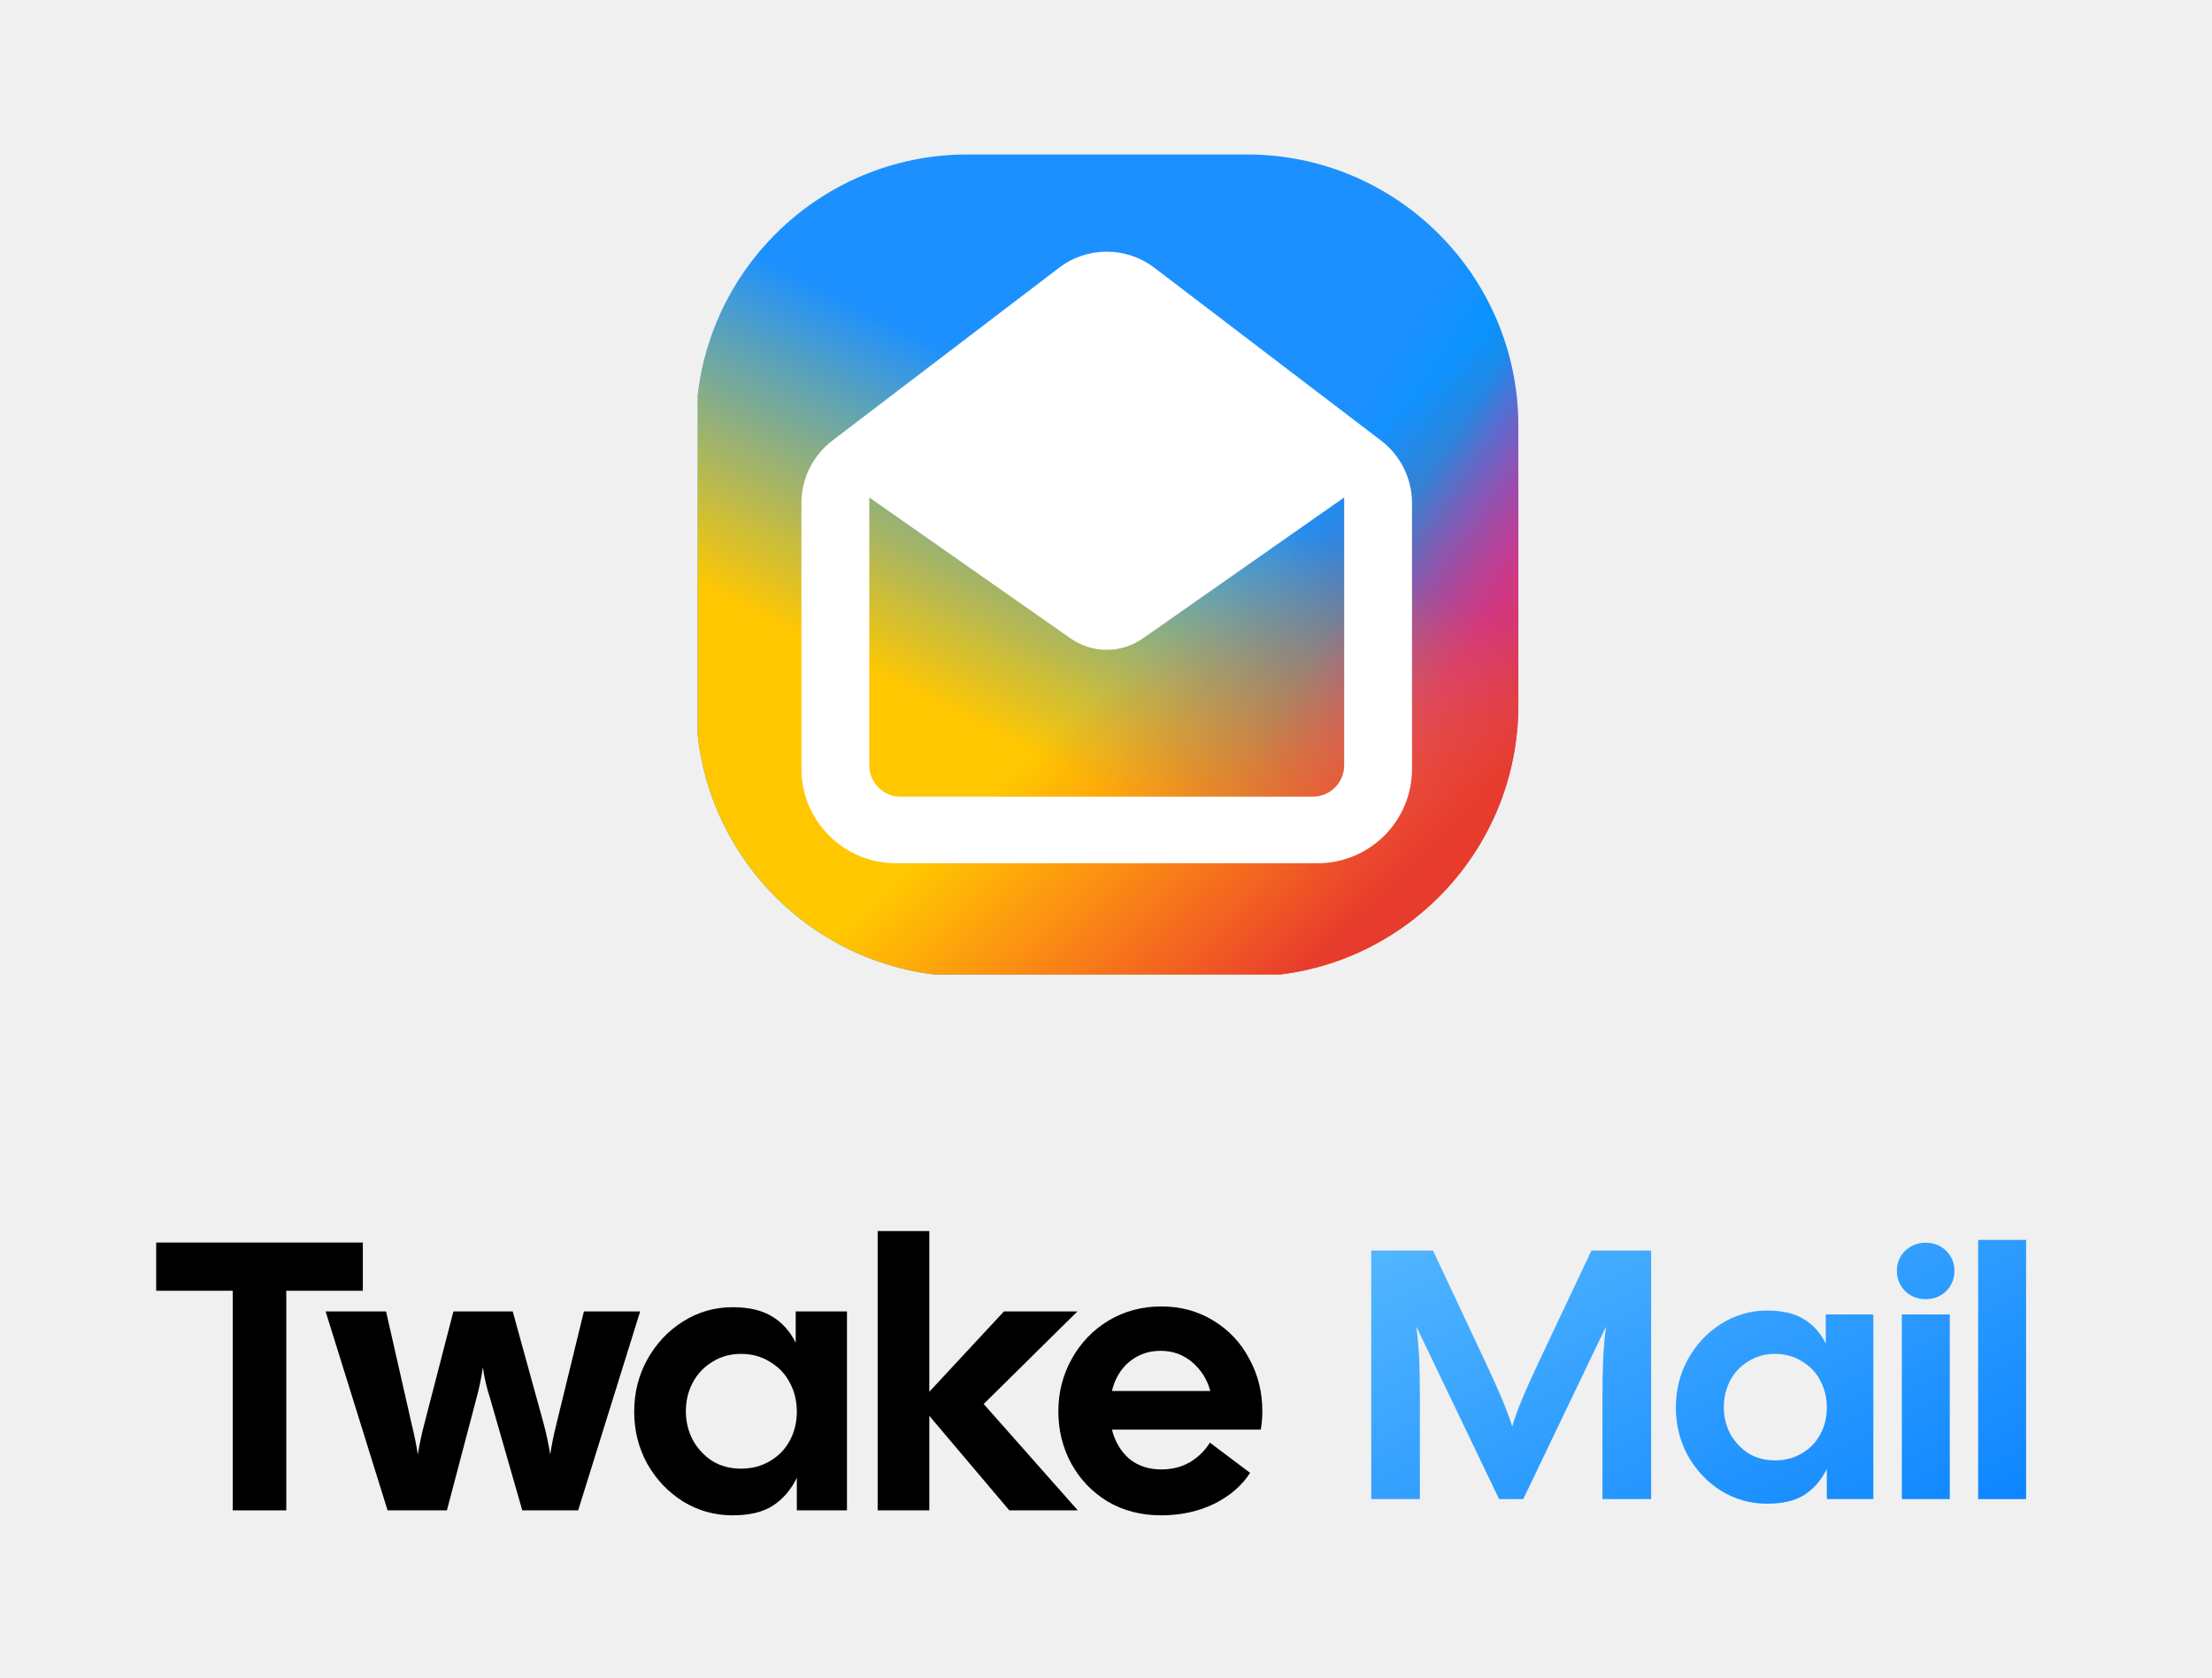
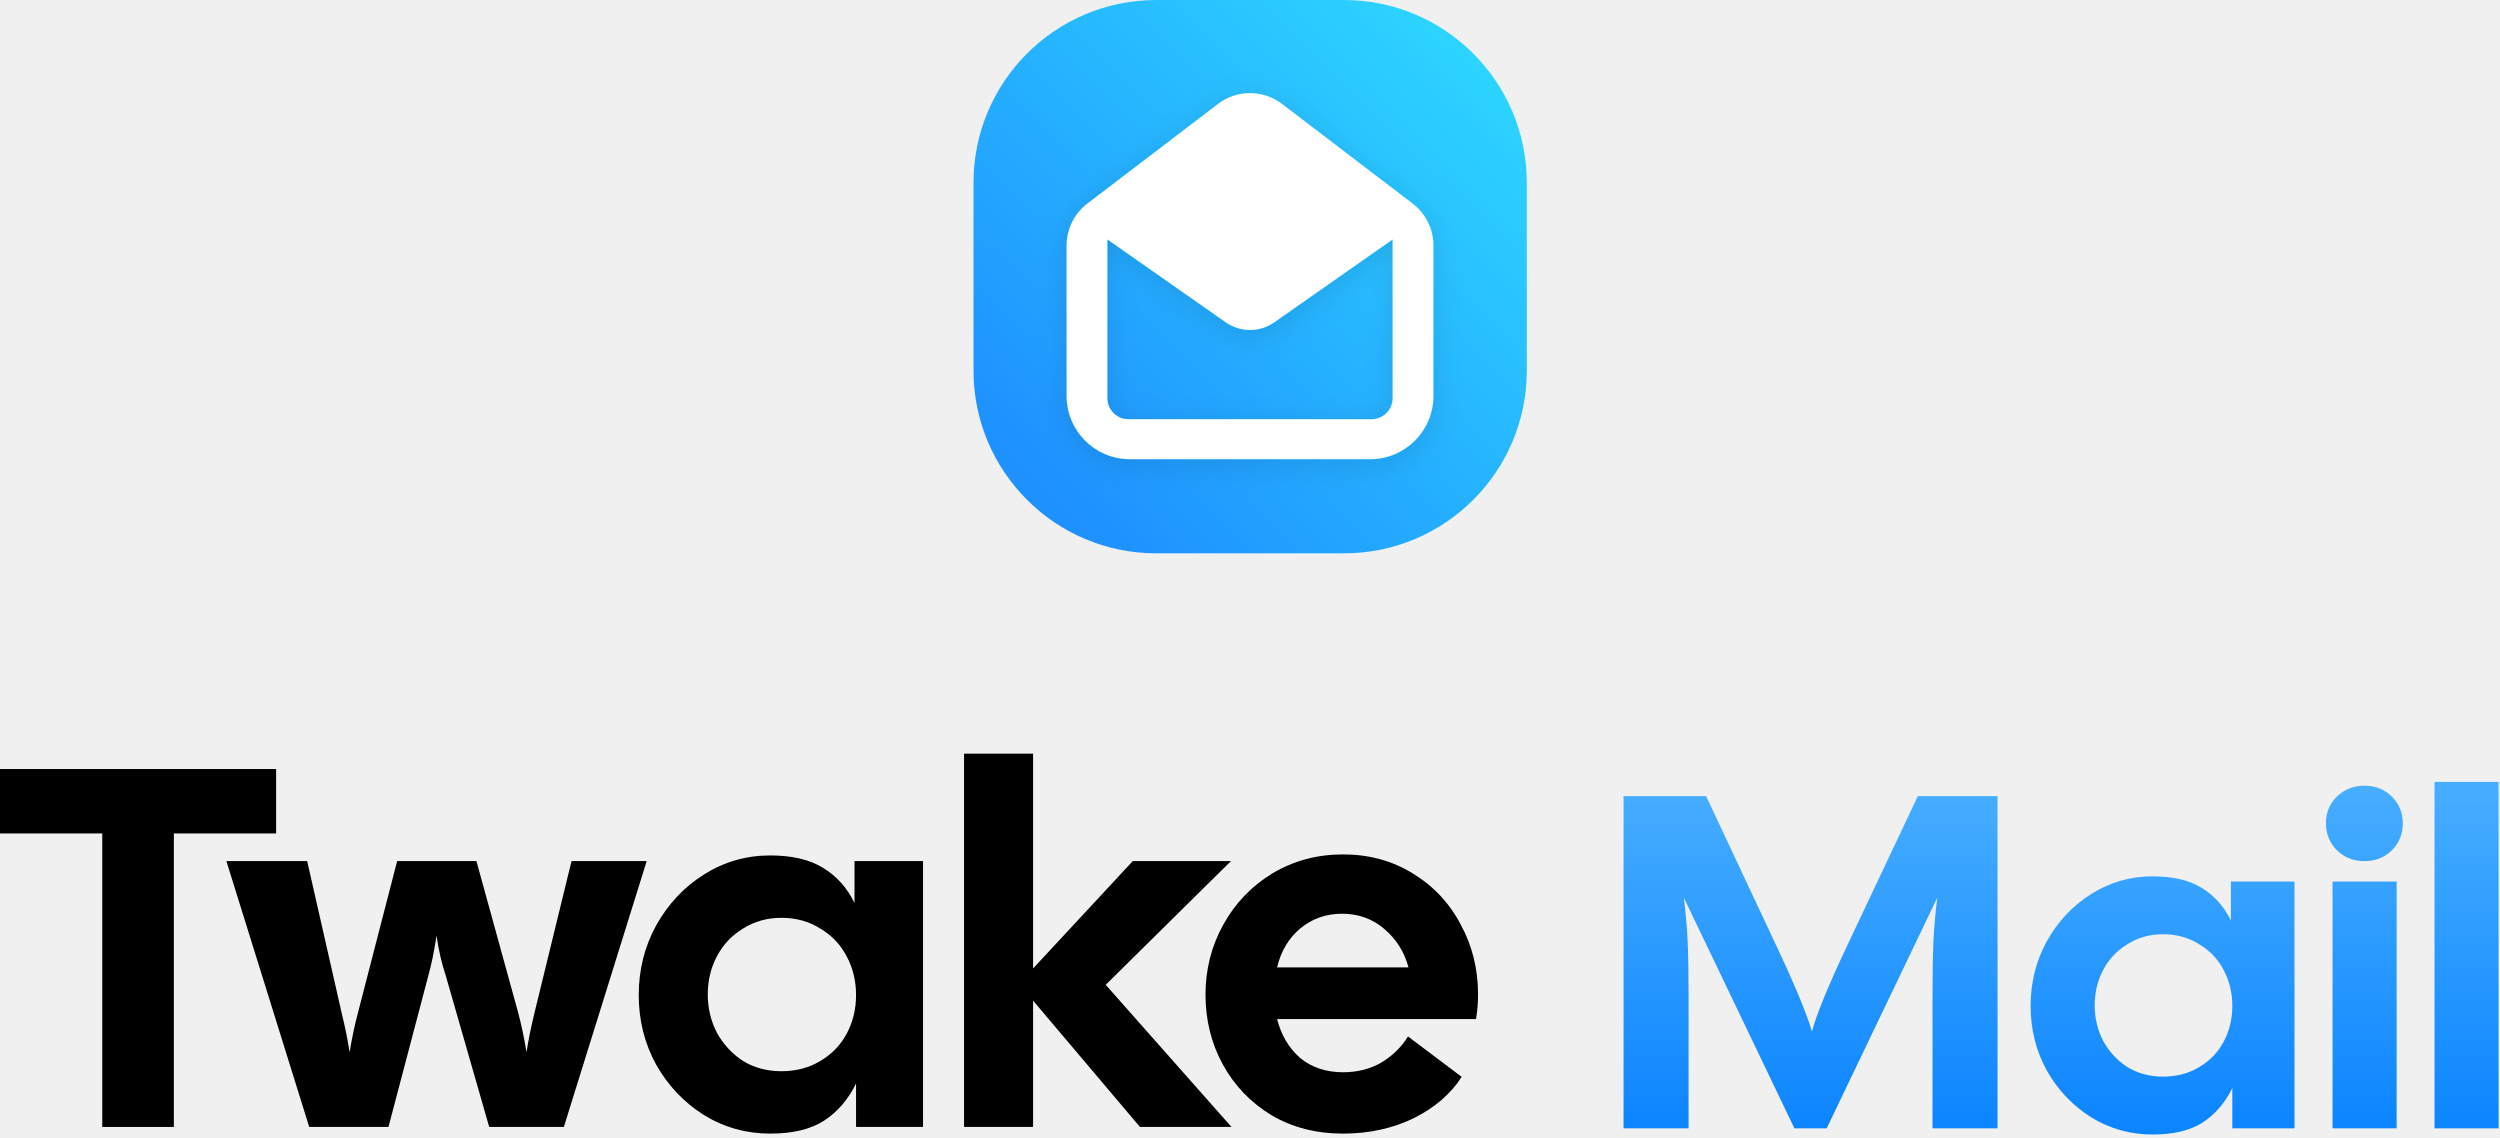
- <svg xmlns="http://www.w3.org/2000/svg" width="236" height="179" viewBox="0 0 236 179" fill="none">
-   <g clip-path="url(#clip0_1453_29637)">
-     <rect x="74.26" y="16.481" width="87.734" height="87.734" rx="28.974" fill="white" />
-     <rect x="74.26" y="16.481" width="87.734" height="87.734" rx="28.974" fill="url(#paint0_linear_1453_29637)" />
-     <rect x="74.26" y="16.481" width="87.734" height="87.734" rx="28.974" fill="url(#paint1_linear_1453_29637)" />
-     <rect x="74.26" y="16.481" width="87.734" height="87.734" rx="28.974" fill="url(#paint2_linear_1453_29637)" />
-     <path fill-rule="evenodd" clip-rule="evenodd" d="M88.806 47.02C86.725 48.608 85.504 51.075 85.504 53.692V82.055C85.504 87.615 90.011 92.123 95.572 92.123H140.582C146.142 92.123 150.65 87.615 150.65 82.055V53.692C150.65 51.075 149.429 48.608 147.348 47.02L123.165 28.578C120.16 26.287 115.994 26.287 112.989 28.578L88.806 47.02ZM92.742 53.088V81.67C92.742 83.523 94.245 85.026 96.098 85.026H140.056C141.909 85.026 143.412 83.523 143.412 81.67V53.088L121.927 68.134C119.616 69.753 116.538 69.753 114.226 68.134L92.742 53.088Z" fill="white" />
-   </g>
-   <g clip-path="url(#clip1_1453_29637)">
-     <path d="M24.829 137.75H16.663V132.606H38.711V137.75H30.545V161.186H24.829V137.75Z" fill="black" />
-     <path d="M34.738 139.955H41.189L43.924 151.999C44.224 153.224 44.441 154.299 44.578 155.225C44.768 154.054 44.999 152.966 45.272 151.958L48.375 139.955H54.703L58.01 151.958C58.282 152.966 58.514 154.054 58.704 155.225C58.84 154.299 59.058 153.224 59.357 151.999L62.297 139.955H68.299L61.685 161.186H55.724L52.253 149.101C51.927 148.121 51.682 147.059 51.518 145.916C51.328 147.168 51.11 148.23 50.865 149.101L47.681 161.186H41.352L34.738 139.955Z" fill="black" />
-     <path d="M78.156 161.716C76.251 161.716 74.495 161.226 72.889 160.247C71.284 159.24 70.004 157.892 69.052 156.205C68.126 154.517 67.663 152.666 67.663 150.652C67.663 148.638 68.126 146.787 69.052 145.099C70.004 143.385 71.284 142.024 72.889 141.017C74.495 140.009 76.251 139.506 78.156 139.506C79.898 139.506 81.3 139.833 82.362 140.486C83.45 141.139 84.294 142.078 84.893 143.303V139.955H90.364V161.186H85.015V157.715C84.389 158.995 83.532 159.988 82.443 160.696C81.382 161.376 79.953 161.716 78.156 161.716ZM73.175 150.611C73.175 151.7 73.42 152.721 73.91 153.673C74.427 154.599 75.121 155.347 75.992 155.919C76.891 156.463 77.911 156.735 79.054 156.735C80.225 156.735 81.259 156.463 82.157 155.919C83.083 155.374 83.79 154.64 84.28 153.714C84.77 152.789 85.015 151.768 85.015 150.652C85.015 149.536 84.77 148.515 84.28 147.59C83.79 146.637 83.083 145.889 82.157 145.344C81.259 144.773 80.225 144.487 79.054 144.487C77.911 144.487 76.891 144.773 75.992 145.344C75.094 145.889 74.4 146.624 73.91 147.549C73.42 148.474 73.175 149.495 73.175 150.611Z" fill="black" />
-     <path d="M99.15 151.101V161.186H93.639V131.381H99.15V148.529L107.112 139.955H114.951L104.948 149.835L114.992 161.186H107.684L99.15 151.101Z" fill="black" />
-     <path d="M123.9 161.716C121.75 161.716 119.844 161.226 118.184 160.247C116.524 159.24 115.231 157.892 114.305 156.205C113.38 154.517 112.917 152.653 112.917 150.611C112.917 148.597 113.394 146.732 114.346 145.018C115.299 143.303 116.605 141.942 118.266 140.935C119.953 139.928 121.831 139.424 123.9 139.424C125.969 139.424 127.82 139.928 129.453 140.935C131.113 141.942 132.392 143.303 133.29 145.018C134.216 146.705 134.679 148.57 134.679 150.611C134.679 151.292 134.624 151.945 134.515 152.571H118.633C118.96 153.85 119.572 154.884 120.47 155.674C121.396 156.436 122.539 156.817 123.9 156.817C125.043 156.817 126.064 156.558 126.962 156.041C127.86 155.497 128.568 154.803 129.085 153.959L133.372 157.184C132.501 158.545 131.222 159.648 129.534 160.492C127.847 161.308 125.969 161.716 123.9 161.716ZM129.126 148.447C128.799 147.222 128.16 146.202 127.207 145.385C126.254 144.569 125.125 144.16 123.818 144.16C122.539 144.16 121.423 144.555 120.47 145.344C119.545 146.134 118.933 147.168 118.633 148.447H129.126Z" fill="black" />
-     <path d="M146.298 133.458H152.891L158.386 145.168C159.927 148.427 160.912 150.789 161.342 152.254C161.695 150.89 162.668 148.528 164.259 145.168L169.792 133.458H176.158V159.985H170.967V149.26C170.967 147.517 170.992 146.103 171.043 145.016C171.093 143.93 171.194 142.781 171.346 141.568L162.516 159.985H159.939L151.11 141.568C151.262 142.781 151.363 143.93 151.413 145.016C151.464 146.103 151.489 147.517 151.489 149.26V159.985H146.298V133.458Z" fill="url(#paint3_linear_1453_29637)" />
-     <path d="M188.538 160.477C186.77 160.477 185.14 160.022 183.65 159.113C182.159 158.178 180.972 156.928 180.088 155.361C179.229 153.795 178.799 152.077 178.799 150.208C178.799 148.338 179.229 146.62 180.088 145.054C180.972 143.463 182.159 142.199 183.65 141.265C185.14 140.33 186.77 139.863 188.538 139.863C190.155 139.863 191.456 140.166 192.441 140.772C193.452 141.378 194.235 142.25 194.791 143.387V140.279H199.869V159.985H194.904V156.764C194.323 157.951 193.528 158.873 192.517 159.53C191.532 160.161 190.206 160.477 188.538 160.477ZM183.915 150.17C183.915 151.18 184.142 152.128 184.597 153.012C185.077 153.871 185.721 154.566 186.53 155.096C187.363 155.601 188.311 155.854 189.372 155.854C190.458 155.854 191.418 155.601 192.252 155.096C193.111 154.591 193.768 153.909 194.222 153.05C194.677 152.191 194.904 151.244 194.904 150.208C194.904 149.172 194.677 148.225 194.222 147.366C193.768 146.482 193.111 145.787 192.252 145.282C191.418 144.751 190.458 144.486 189.372 144.486C188.311 144.486 187.363 144.751 186.53 145.282C185.696 145.787 185.052 146.469 184.597 147.328C184.142 148.187 183.915 149.134 183.915 150.17Z" fill="url(#paint4_linear_1453_29637)" />
-     <path d="M202.908 140.279H208.024V159.985H202.908V140.279ZM202.378 135.618C202.378 134.785 202.668 134.077 203.249 133.496C203.856 132.915 204.588 132.625 205.447 132.625C206.331 132.625 207.064 132.915 207.645 133.496C208.226 134.077 208.517 134.785 208.517 135.618C208.517 136.477 208.226 137.197 207.645 137.778C207.064 138.359 206.331 138.65 205.447 138.65C204.588 138.65 203.856 138.359 203.249 137.778C202.668 137.172 202.378 136.452 202.378 135.618Z" fill="url(#paint5_linear_1453_29637)" />
-     <path d="M211.05 132.322H216.165V159.985H211.05V132.322Z" fill="url(#paint6_linear_1453_29637)" />
+ <svg xmlns="http://www.w3.org/2000/svg" width="886" height="403" viewBox="0 0 886 403" fill="none">
+   <path d="M36.244 295.375H0V272.541H97.858V295.375H61.614V399.394H36.244V295.375Z" fill="black" />
+   <path d="M80.226 305.161H108.859L121 358.62C122.329 364.057 123.296 368.829 123.9 372.936C124.745 367.741 125.772 362.909 126.98 358.439L140.753 305.161H168.842L183.521 358.439C184.729 362.909 185.756 367.741 186.601 372.936C187.205 368.829 188.172 364.057 189.501 358.62L202.549 305.161H229.188L199.83 399.394H173.372L157.969 345.754C156.519 341.404 155.432 336.693 154.707 331.618C153.861 337.176 152.895 341.888 151.807 345.754L137.672 399.394H109.583L80.226 305.161Z" fill="black" />
+   <path d="M272.941 401.75C264.484 401.75 256.691 399.575 249.563 395.226C242.436 390.756 236.757 384.776 232.529 377.286C228.421 369.795 226.367 361.58 226.367 352.64C226.367 343.7 228.421 335.484 232.529 327.994C236.757 320.383 242.436 314.342 249.563 309.872C256.691 305.402 264.484 303.167 272.941 303.167C280.673 303.167 286.895 304.617 291.606 307.516C296.439 310.416 300.184 314.584 302.842 320.021V305.161H327.125V399.394H303.385V383.991C300.607 389.669 296.801 394.078 291.969 397.22C287.257 400.24 280.914 401.75 272.941 401.75ZM250.832 352.459C250.832 357.291 251.919 361.822 254.094 366.05C256.389 370.158 259.47 373.48 263.336 376.017C267.323 378.433 271.853 379.641 276.927 379.641C282.122 379.641 286.713 378.433 290.7 376.017C294.808 373.601 297.949 370.339 300.123 366.231C302.298 362.124 303.385 357.593 303.385 352.64C303.385 347.687 302.298 343.156 300.123 339.048C297.949 334.82 294.808 331.498 290.7 329.081C286.713 326.544 282.122 325.276 276.927 325.276C271.853 325.276 267.323 326.544 263.336 329.081C259.349 331.498 256.269 334.76 254.094 338.867C251.919 342.975 250.832 347.505 250.832 352.459Z" fill="black" />
+   <path d="M366.125 354.633V399.394H341.661V267.105H366.125V343.216L401.463 305.161H436.257L391.858 349.015L436.438 399.394H404L366.125 354.633Z" fill="black" />
+   <path d="M475.978 401.75C466.433 401.75 457.977 399.575 450.607 395.226C443.237 390.756 437.499 384.776 433.391 377.286C429.284 369.795 427.23 361.52 427.23 352.459C427.23 343.519 429.344 335.243 433.573 327.632C437.801 320.021 443.6 313.98 450.969 309.51C458.46 305.04 466.796 302.805 475.978 302.805C485.159 302.805 493.375 305.04 500.623 309.51C507.993 313.98 513.671 320.021 517.658 327.632C521.766 335.122 523.819 343.398 523.819 352.459C523.819 355.479 523.578 358.378 523.094 361.157H452.6C454.05 366.835 456.768 371.426 460.755 374.93C464.863 378.312 469.937 380.004 475.978 380.004C481.052 380.004 485.582 378.856 489.569 376.561C493.556 374.144 496.697 371.064 498.992 367.319L518.02 381.635C514.154 387.675 508.476 392.568 500.986 396.314C493.495 399.938 485.159 401.75 475.978 401.75ZM499.174 342.854C497.724 337.417 494.885 332.887 490.656 329.263C486.428 325.638 481.414 323.826 475.615 323.826C469.937 323.826 464.984 325.578 460.755 329.081C456.648 332.585 453.929 337.176 452.6 342.854H499.174Z" fill="black" />
+   <path d="M575.389 282.151H604.655L629.043 334.123C635.883 348.588 640.257 359.073 642.163 365.576C643.733 359.521 648.05 349.037 655.114 334.123L679.671 282.151H707.928V399.888H684.885V352.289C684.885 344.552 684.997 338.272 685.221 333.451C685.446 328.629 685.894 323.527 686.567 318.145L647.377 399.888H635.94L596.75 318.145C597.422 323.527 597.871 328.629 598.095 333.451C598.32 338.272 598.432 344.552 598.432 352.289V399.888H575.389V282.151Z" fill="url(#paint0_linear_57681_2055)" />
+   <path d="M762.877 402.075C755.028 402.075 747.795 400.057 741.18 396.02C734.564 391.871 729.294 386.321 725.369 379.368C721.557 372.416 719.65 364.791 719.65 356.494C719.65 348.196 721.557 340.571 725.369 333.619C729.294 326.555 734.564 320.948 741.18 316.799C747.795 312.65 755.028 310.576 762.877 310.576C770.053 310.576 775.828 311.921 780.201 314.613C784.686 317.304 788.163 321.172 790.629 326.218V312.426H813.168V399.888H791.134V385.592C788.555 390.862 785.023 394.955 780.538 397.87C776.165 400.673 770.278 402.075 762.877 402.075ZM742.357 356.325C742.357 360.811 743.366 365.016 745.384 368.94C747.515 372.753 750.374 375.836 753.963 378.191C757.663 380.434 761.868 381.555 766.577 381.555C771.399 381.555 775.66 380.434 779.36 378.191C783.173 375.948 786.088 372.921 788.106 369.108C790.125 365.296 791.134 361.091 791.134 356.494C791.134 351.896 790.125 347.691 788.106 343.879C786.088 339.954 783.173 336.871 779.36 334.628C775.66 332.273 771.399 331.096 766.577 331.096C761.868 331.096 757.663 332.273 753.963 334.628C750.262 336.871 747.403 339.898 745.384 343.711C743.366 347.523 742.357 351.728 742.357 356.325Z" fill="url(#paint1_linear_57681_2055)" />
+   <path d="M826.659 312.426H849.366V399.888H826.659V312.426ZM824.304 291.738C824.304 288.037 825.594 284.898 828.173 282.319C830.864 279.74 834.116 278.45 837.928 278.45C841.853 278.45 845.105 279.74 847.684 282.319C850.263 284.898 851.552 288.037 851.552 291.738C851.552 295.55 850.263 298.746 847.684 301.325C845.105 303.904 841.853 305.194 837.928 305.194C834.116 305.194 830.864 303.904 828.173 301.325C825.594 298.634 824.304 295.438 824.304 291.738Z" fill="url(#paint2_linear_57681_2055)" />
+   <path d="M862.795 277.105H885.502V399.888H862.795V277.105Z" fill="url(#paint3_linear_57681_2055)" />
+   <rect x="345" y="-9.53674e-05" width="196.105" height="196.105" rx="64.764" fill="white" />
+   <rect x="345" y="-9.53674e-05" width="196.105" height="196.105" rx="64.764" fill="url(#paint4_linear_57681_2055)" />
+   <g filter="url(#filter0_d_57681_2055)">
+     <path fill-rule="evenodd" clip-rule="evenodd" d="M385.352 72.151C380.719 75.685 378 81.178 378 87.004V140.32C378 152.7 388.036 162.735 400.415 162.735H485.585C497.964 162.735 508 152.7 508 140.32V87.004C508 81.178 505.281 75.685 500.648 72.151L454.327 36.826C447.637 31.725 438.363 31.725 431.673 36.826L385.352 72.151ZM392.444 84.84V141.101C392.444 145.227 395.79 148.573 399.916 148.573H486.084C490.21 148.573 493.556 145.227 493.556 141.101V84.84L451.573 114.243C446.426 117.847 439.574 117.847 434.427 114.243L392.444 84.84Z" fill="white" />
  </g>
  <defs>
-     <linearGradient id="paint0_linear_1453_29637" x1="161.995" y1="67.66" x2="138.241" y2="52.494" gradientUnits="userSpaceOnUse">
-       <stop offset="0.13" stop-color="#A033FF" />
-       <stop offset="0.61" stop-color="#0094FF" />
-       <stop offset="1" stop-color="#1D90FF" />
-     </linearGradient>
-     <linearGradient id="paint1_linear_1453_29637" x1="114.472" y1="43.898" x2="87.055" y2="98.732" gradientUnits="userSpaceOnUse">
-       <stop stop-color="#FFD600" stop-opacity="0" />
-       <stop offset="0.563" stop-color="#FFC700" />
-     </linearGradient>
-     <linearGradient id="paint2_linear_1453_29637" x1="121.783" y1="67.66" x2="152.856" y2="100.56" gradientUnits="userSpaceOnUse">
-       <stop offset="0.03" stop-color="#FF3B30" stop-opacity="0" />
-       <stop offset="0.843" stop-color="#E73B2D" />
-     </linearGradient>
-     <linearGradient id="paint3_linear_1453_29637" x1="154.308" y1="125.349" x2="180.646" y2="179.001" gradientUnits="userSpaceOnUse">
+     <filter id="filter0_d_57681_2055" x="368" y="25" width="150" height="149.735" filterUnits="userSpaceOnUse" color-interpolation-filters="sRGB">
+       <feFlood flood-opacity="0" result="BackgroundImageFix" />
+       <feColorMatrix in="SourceAlpha" type="matrix" values="0 0 0 0 0 0 0 0 0 0 0 0 0 0 0 0 0 0 127 0" result="hardAlpha" />
+       <feOffset dy="2" />
+       <feGaussianBlur stdDeviation="5" />
+       <feComposite in2="hardAlpha" operator="out" />
+       <feColorMatrix type="matrix" values="0 0 0 0 0 0 0 0 0 0 0 0 0 0 0 0 0 0 0.1 0" />
+       <feBlend mode="normal" in2="BackgroundImageFix" result="effect1_dropShadow_57681_2055" />
+       <feBlend mode="normal" in="SourceGraphic" in2="effect1_dropShadow_57681_2055" result="shape" />
+     </filter>
+     <linearGradient id="paint0_linear_57681_2055" x1="610.944" y1="246.157" x2="610.944" y2="401.931" gradientUnits="userSpaceOnUse">
      <stop stop-color="#57B9FF" />
      <stop offset="1" stop-color="#0B84FF" />
    </linearGradient>
-     <linearGradient id="paint4_linear_1453_29637" x1="154.308" y1="125.349" x2="180.646" y2="179.001" gradientUnits="userSpaceOnUse">
+     <linearGradient id="paint1_linear_57681_2055" x1="610.944" y1="246.157" x2="610.944" y2="401.931" gradientUnits="userSpaceOnUse">
      <stop stop-color="#57B9FF" />
      <stop offset="1" stop-color="#0B84FF" />
    </linearGradient>
-     <linearGradient id="paint5_linear_1453_29637" x1="154.308" y1="125.349" x2="180.646" y2="179.001" gradientUnits="userSpaceOnUse">
+     <linearGradient id="paint2_linear_57681_2055" x1="610.944" y1="246.157" x2="610.944" y2="401.931" gradientUnits="userSpaceOnUse">
      <stop stop-color="#57B9FF" />
      <stop offset="1" stop-color="#0B84FF" />
    </linearGradient>
-     <linearGradient id="paint6_linear_1453_29637" x1="154.308" y1="125.349" x2="180.646" y2="179.001" gradientUnits="userSpaceOnUse">
+     <linearGradient id="paint3_linear_57681_2055" x1="610.944" y1="246.157" x2="610.944" y2="401.931" gradientUnits="userSpaceOnUse">
      <stop stop-color="#57B9FF" />
      <stop offset="1" stop-color="#0B84FF" />
    </linearGradient>
-     <clipPath id="clip0_1453_29637">
-       <rect width="88" height="88" fill="white" transform="translate(74.4348 16)" />
-     </clipPath>
-     <clipPath id="clip1_1453_29637">
-       <rect width="203.13" height="32" fill="white" transform="translate(16.4348 131)" />
-     </clipPath>
+     <linearGradient id="paint4_linear_57681_2055" x1="372.5" y1="175.5" x2="536.5" y2="9.5" gradientUnits="userSpaceOnUse">
+       <stop stop-color="#1E91FF" />
+       <stop offset="0.997" stop-color="#2ED9FF" />
+     </linearGradient>
  </defs>
</svg>
